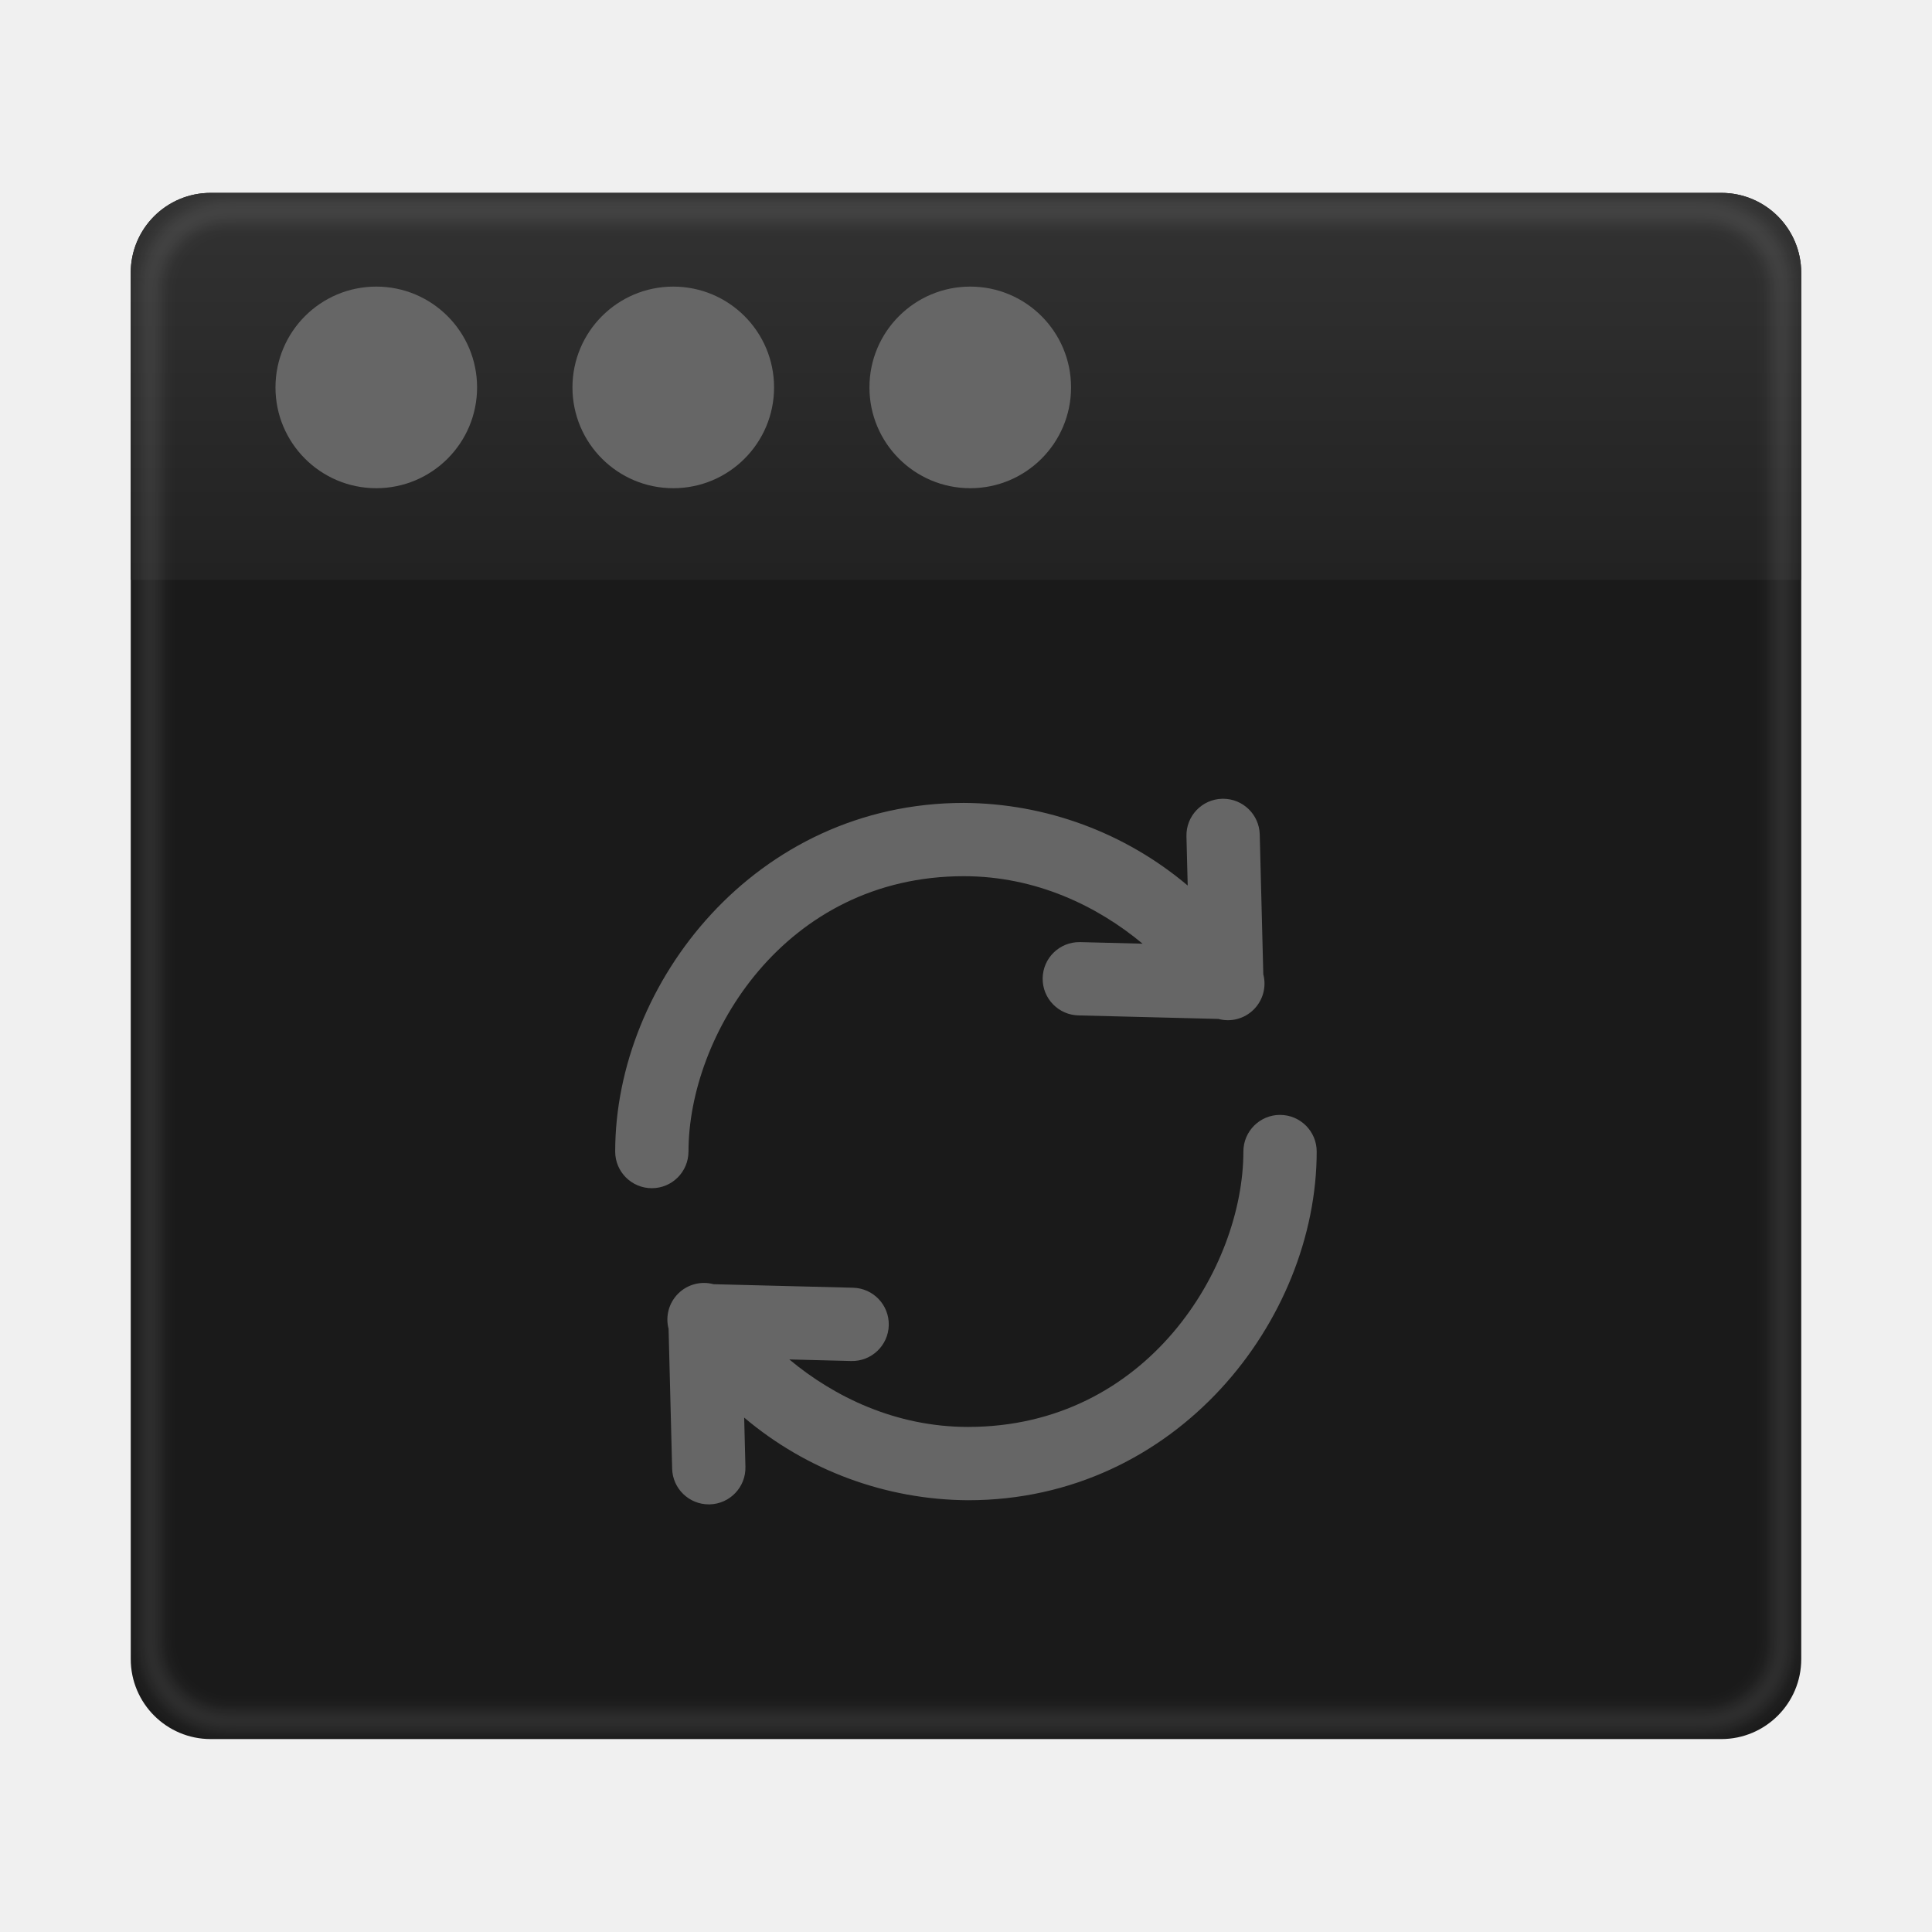
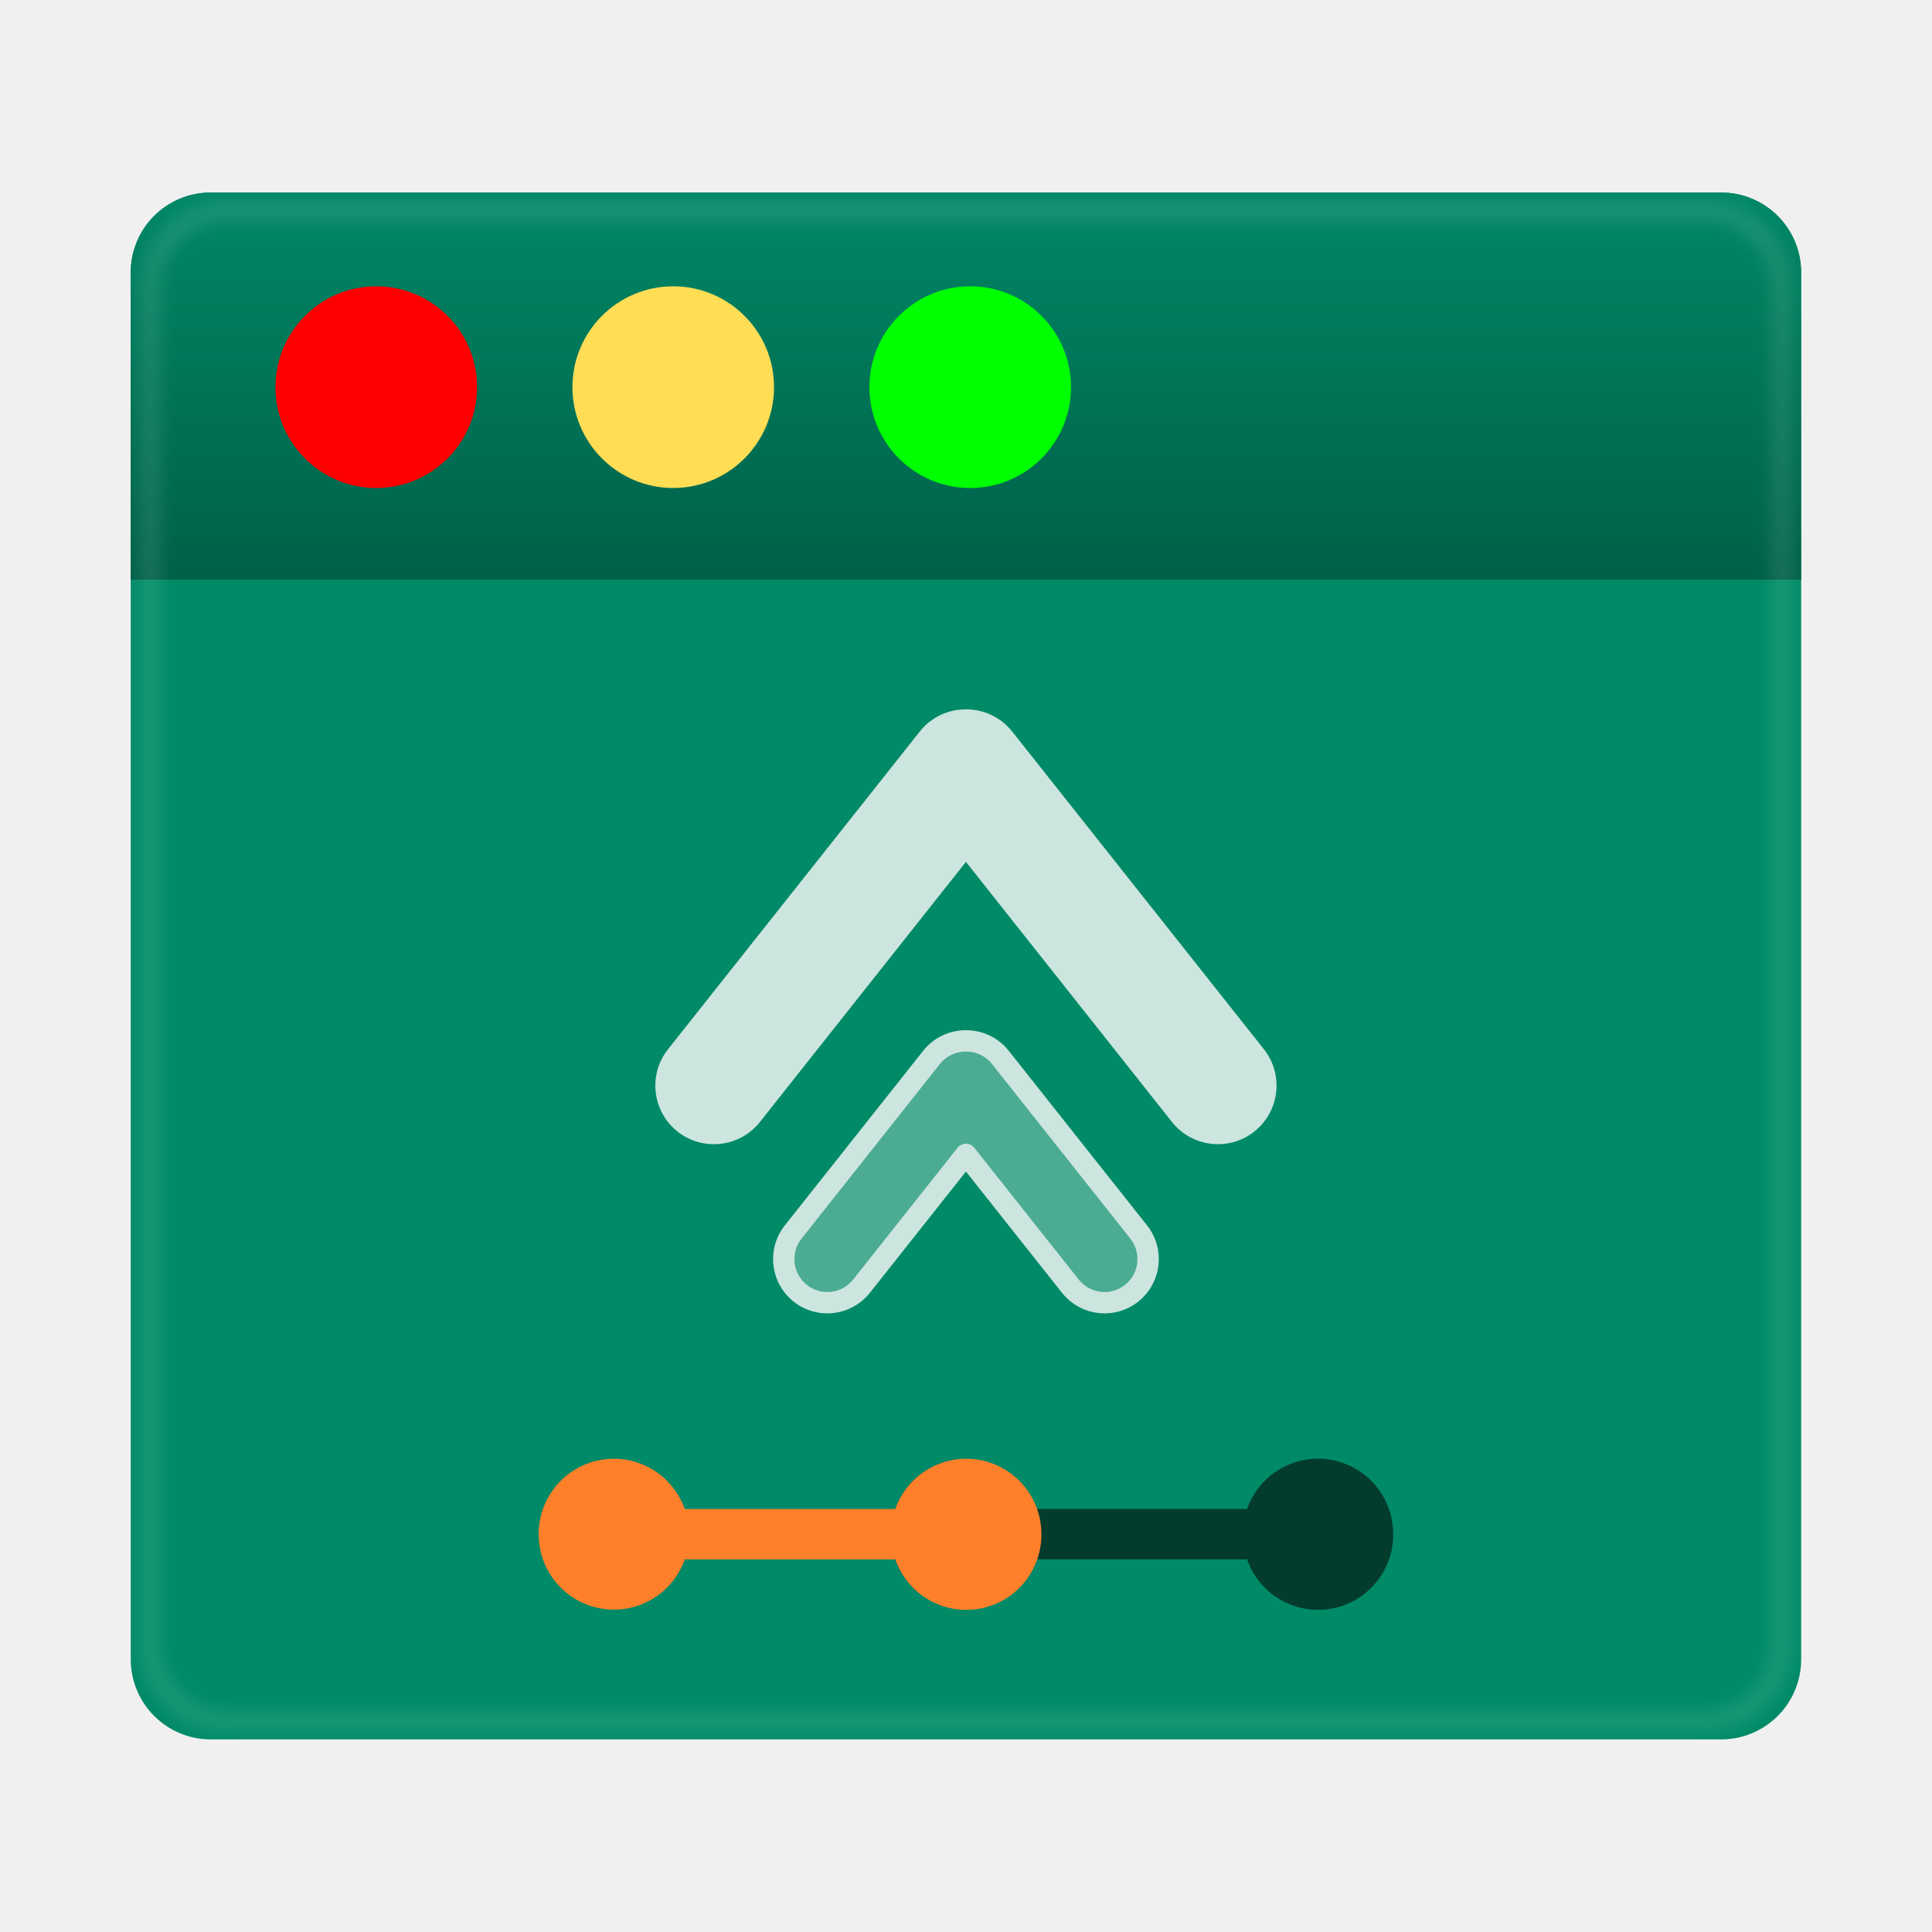
- <svg xmlns="http://www.w3.org/2000/svg" width="128" height="128" version="1.1" viewBox="0 0 33.867 33.867">
+ <svg xmlns="http://www.w3.org/2000/svg" version="1.1" viewBox="0 0 128 128">
  <defs>
-     <linearGradient id="a" x1="132.29" x2="132.29" y1="50.937" y2="270.54" gradientTransform="matrix(.12298 0 0 .12298 .27428 23.135)" gradientUnits="userSpaceOnUse">
-       <stop stop-color="#1a1a1a" offset="0" />
-       <stop stop-color="#1a1a1a" offset="1" />
+     <linearGradient id="a" x1="132.29" x2="132.29" y1="50.937" y2="270.54" gradientTransform="matrix(.12298 0 0 .12298 .27428 -2.932)" gradientUnits="userSpaceOnUse">
+       <stop stop-color="#008a67" offset="0" />
+       <stop stop-color="#008a67" offset="1" />
    </linearGradient>
-     <linearGradient id="b" x1="132.29" x2="132.29" y1="48.292" y2="132.96" gradientTransform="matrix(.12298 0 0 .12298 .27428 23.135)" gradientUnits="userSpaceOnUse">
-       <stop stop-color="#333" offset="0" />
-       <stop stop-color="#1a1a1a" offset="1" />
+     <linearGradient id="b" x1="132.29" x2="132.29" y1="48.292" y2="132.96" gradientTransform="matrix(.12298 0 0 .12298 .27428 -2.932)" gradientUnits="userSpaceOnUse">
+       <stop stop-color="#008a68" offset="0" />
+       <stop stop-color="#004d39" offset="1" />
    </linearGradient>
    <filter id="c" x="-.018" y="-.019" width="1.036" height="1.039" color-interpolation-filters="sRGB">
      <feGaussianBlur stdDeviation="1.12" />
    </filter>
  </defs>
-   <g transform="translate(0 -26.067)">
-     <rect x="2.292" y="29.448" width="29.283" height="27.104" rx="1.402" fill="url(#a)" fill-rule="evenodd" style="paint-order:stroke markers fill" />
-     <path d="m3.693 29.448c-0.777 0-1.402 0.625-1.402 1.402v5.382h29.283v-5.382c0-0.777-0.625-1.402-1.402-1.402z" fill="url(#b)" fill-rule="evenodd" style="paint-order:stroke markers fill" />
-     <rect transform="matrix(.12298 0 0 .12298 .27428 23.135)" x="19.169" y="53.894" width="232.6" height="215.28" rx="11.135" fill="none" filter="url(#c)" opacity=".1" stroke="#fff" stroke-linecap="round" stroke-linejoin="round" stroke-width="3" style="paint-order:markers fill stroke" />
-     <g fill="#666">
-       <ellipse cx="6.596" cy="32.858" rx="1.767" ry="1.767" fill-rule="evenodd" style="paint-order:markers fill stroke" />
-       <g transform="matrix(.26014 0 0 .26014 -15.074 -2.9913)">
-         <path d="m104.34 189.3c0-7.779 6.448-18.555 18.557-18.555 4.873 0 9.025 2.031 12.041 4.548l-4.169-0.106h-0.063c-1.364-0.017-2.483 1.075-2.501 2.439-0.017 1.363 1.075 2.483 2.439 2.5l9.402 0.237c0.849 0.23 1.757-0.011 2.381-0.633 0.623-0.62 0.87-1.526 0.646-2.377l-0.24-9.419c-0.033-1.339-1.13-2.407-2.469-2.407h-0.063c-1.364 0.035-2.441 1.169-2.406 2.531l0.084 3.317c-4.221-3.565-9.558-5.537-15.083-5.569-14.055 0-23.496 12.149-23.496 23.494 0 1.364 1.105 2.469 2.469 2.469s2.469-1.105 2.469-2.469z" />
-         <path d="m144.2 186.83c-1.364 0-2.469 1.107-2.469 2.469 0 7.78-6.448 18.557-18.557 18.557-4.873 0-9.025-2.031-12.041-4.548l4.169 0.106c1.364 0.035 2.498-1.043 2.533-2.407 0.035-1.364-1.043-2.497-2.407-2.531l-9.404-0.238c-0.849-0.229-1.756 0.012-2.38 0.634-0.623 0.62-0.87 1.526-0.646 2.376l0.24 9.42c0.033 1.339 1.13 2.407 2.469 2.406h0.063c1.364-0.035 2.441-1.167 2.406-2.531l-0.084-3.316c4.221 3.565 9.558 5.536 15.083 5.569 14.055 0 23.496-12.149 23.496-23.496 0-1.363-1.105-2.469-2.469-2.469z" />
+   <g transform="matrix(3.7793 0 0 3.7811 .00038556 -.027566)">
+     <rect x="2.292" y="3.381" width="29.283" height="27.104" rx="1.402" fill="url(#a)" fill-rule="evenodd" style="paint-order:stroke markers fill" />
+     <path d="m3.693 3.381c-0.777 0-1.402 0.625-1.402 1.402v5.382h29.283v-5.382c0-0.777-0.625-1.402-1.402-1.402z" fill="url(#b)" fill-rule="evenodd" style="paint-order:stroke markers fill" />
+     <rect transform="matrix(.12298 0 0 .12298 .27428 -2.932)" x="19.169" y="53.894" width="232.6" height="215.28" rx="11.135" fill="none" filter="url(#c)" opacity=".1" stroke="#fff" stroke-linecap="round" stroke-linejoin="round" stroke-width="3" style="paint-order:markers fill stroke" />
+     <g fill-rule="evenodd">
+       <circle cx="6.596" cy="6.791" r="1.767" fill="#f00" style="paint-order:markers fill stroke" />
+       <circle cx="11.802" cy="6.791" r="1.767" fill="#fd5" style="paint-order:markers fill stroke" />
+       <circle cx="17.008" cy="6.791" r="1.767" fill="#0f0" style="paint-order:markers fill stroke" />
+     </g>
+     <g transform="translate(0 -.76043)">
+       <path d="m16.933 26.328c-0.732 0-1.322 0.59-1.322 1.322 0 0.732 0.59 1.322 1.322 1.322a1.319 1.319 0 0 0 1.24-0.881h3.69a1.317 1.317 0 0 0 2.561-0.441c0-0.732-0.59-1.322-1.322-1.322a1.319 1.319 0 0 0-1.24 0.881h-3.69a1.317 1.317 0 0 0-1.24-0.881" fill="#232629" opacity=".2" stroke-width=".441" />
+       <g transform="matrix(.37477 0 0 .37477 7.9387 9.9313)" fill="#fffbfb">
+         <path d="m24.392 29.208c-0.095-0.12-0.239-0.189-0.392-0.189s-0.297 0.069-0.392 0.189l-4.885 6.162c-0.528 0.666-1.495 0.778-2.161 0.252-0.666-0.528-0.778-1.497-0.25-2.16l6.472-8.166c0.306-0.385 0.759-0.582 1.216-0.582s0.912 0.196 1.215 0.581l6.473 8.167c0.528 0.664 0.416 1.632-0.25 2.161-0.664 0.526-1.633 0.413-2.161-0.253z" fill-opacity=".3" />
+         <path d="m24 30.323 4.493 5.669c0.873 1.099 2.471 1.282 3.566 0.414 1.1-0.873 1.283-2.472 0.411-3.567 1e-3 1e-3 -6.47-8.164-6.47-8.164-0.499-0.633-1.247-0.961-2-0.961-0.752 0-1.496 0.327-1.999 0.961l-6.472 8.165c-0.871 1.094-0.688 2.693 0.412 3.566v1e-3c1.099 0.868 2.694 0.684 3.566-0.415zm0.392-1.115c-0.095-0.12-0.239-0.189-0.392-0.189s-0.297 0.069-0.392 0.189l-4.885 6.162c-0.528 0.666-1.495 0.778-2.161 0.252-0.666-0.528-0.778-1.497-0.25-2.16l6.472-8.166c0.306-0.385 0.759-0.582 1.216-0.582s0.912 0.196 1.215 0.581l6.473 8.167c0.528 0.664 0.416 1.632-0.25 2.161-0.664 0.526-1.633 0.413-2.161-0.253zm-0.392-13.363-9.64 12.165c-0.941 1.181-2.666 1.382-3.851 0.444-1.185-0.941-1.386-2.666-0.445-3.848l11.776-14.855c0.543-0.686 1.348-1.04 2.16-1.037 0.815-3e-3 1.617 0.351 2.163 1.037l11.773 14.852c0.941 1.185 0.74 2.91-0.445 3.848-1.185 0.941-2.91 0.74-3.851-0.441z" fill-opacity=".8" />
      </g>
-       <ellipse cx="11.802" cy="32.858" rx="1.767" ry="1.767" fill-rule="evenodd" style="paint-order:markers fill stroke" />
-       <ellipse cx="17.008" cy="32.858" rx="1.767" ry="1.767" fill-rule="evenodd" style="paint-order:markers fill stroke" />
+       <path d="m18.172 28.09h3.69a1.317 1.317 0 0 0 2.561-0.441c0-0.732-0.59-1.322-1.322-1.322a1.319 1.319 0 0 0-1.24 0.881h-3.69c0.083 0.441 0.083 0.441 0 0.881" opacity=".5" stroke-width=".441" />
+       <path d="m10.765 26.328c-0.732 0-1.322 0.59-1.322 1.322 0 0.732 0.59 1.322 1.322 1.322a1.319 1.319 0 0 0 1.24-0.881h3.69a1.317 1.317 0 0 0 2.561-0.441c0-0.732-0.59-1.322-1.322-1.322a1.319 1.319 0 0 0-1.24 0.881h-3.69a1.317 1.317 0 0 0-1.24-0.881" fill="#ff7f2a" stroke-width=".441" />
    </g>
  </g>
</svg>
